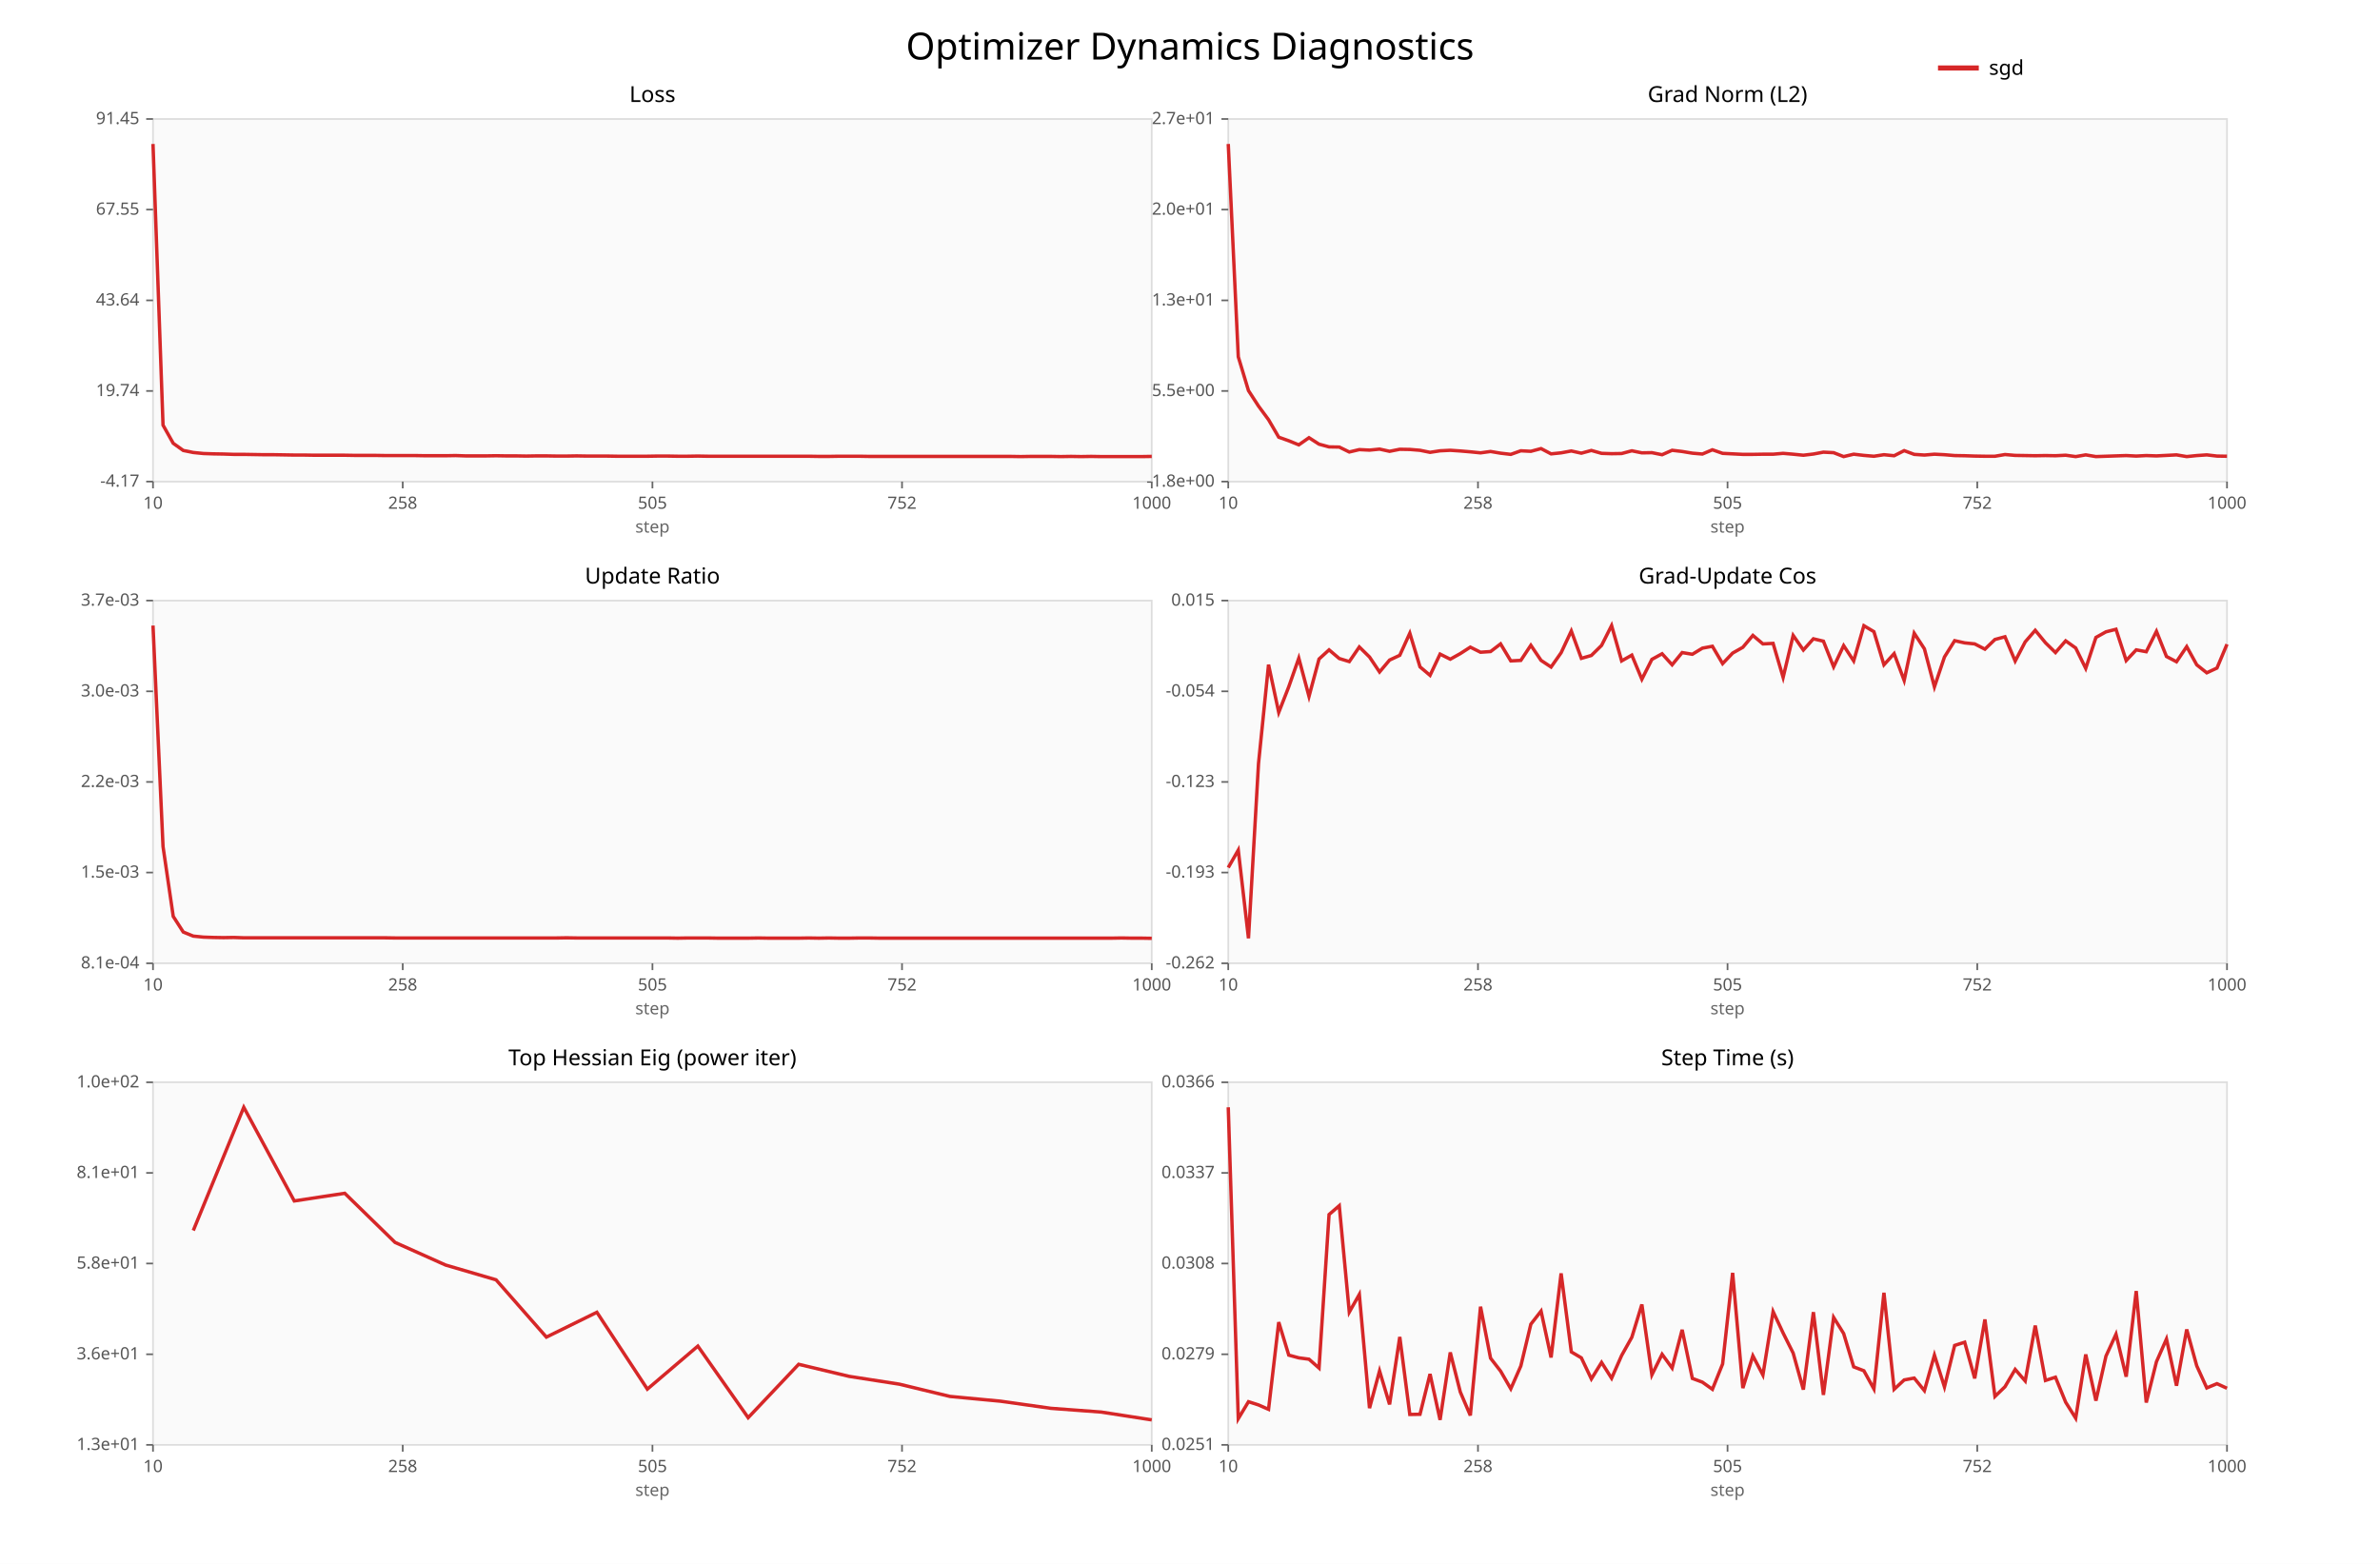
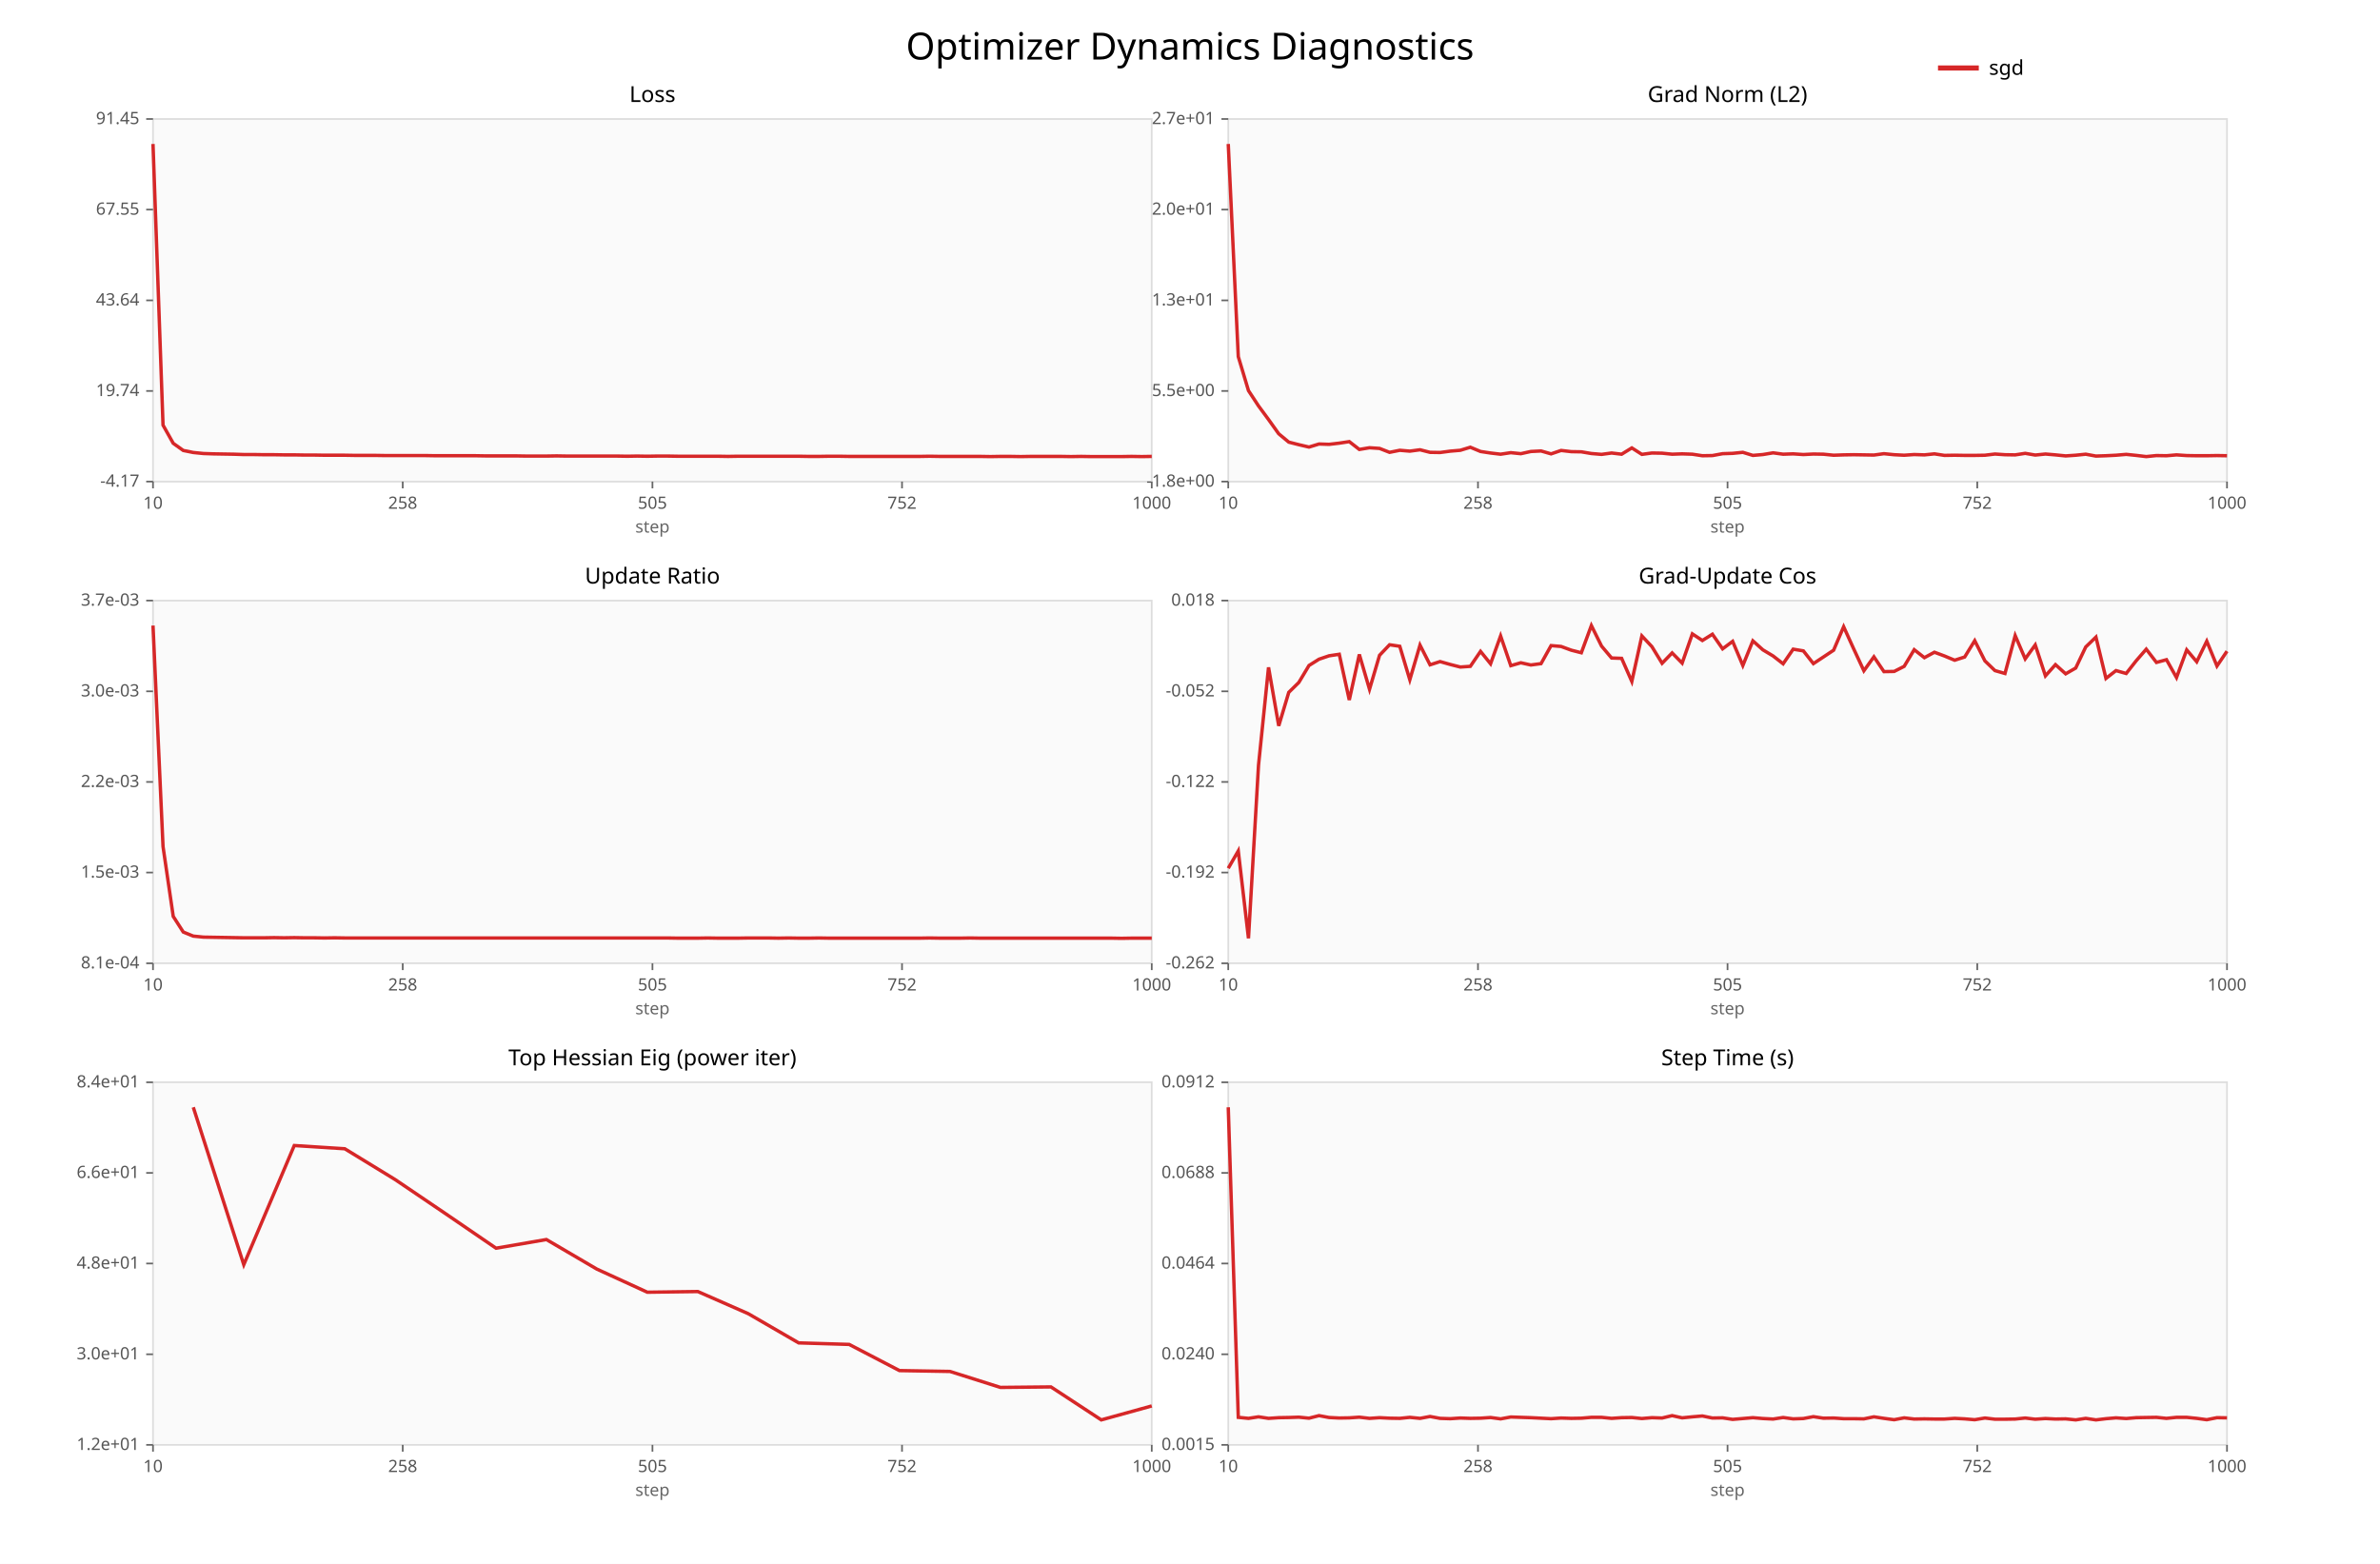
<svg xmlns="http://www.w3.org/2000/svg" width="1400" height="920" viewBox="0 0 1400 920">
  <rect x="0" y="0" width="100%" height="100%" fill="#ffffff" />
  <text x="700.0" y="35" text-anchor="middle" font-size="22" font-family="sans-serif">Optimizer Dynamics Diagnostics</text>
  <rect x="90.0" y="70.0" width="587.5" height="213.333" fill="#fafafa" stroke="#dddddd" />
  <text x="383.8" y="60.0" text-anchor="middle" font-size="13" font-family="sans-serif">Loss</text>
  <line x1="90.0" y1="283.3" x2="90.0" y2="287.3" stroke="#666" stroke-width="1" />
  <text x="90.0" y="299.3" text-anchor="middle" font-size="10" font-family="sans-serif" fill="#555">10</text>
  <line x1="236.9" y1="283.3" x2="236.9" y2="287.3" stroke="#666" stroke-width="1" />
  <text x="236.9" y="299.3" text-anchor="middle" font-size="10" font-family="sans-serif" fill="#555">258</text>
  <line x1="383.8" y1="283.3" x2="383.8" y2="287.3" stroke="#666" stroke-width="1" />
  <text x="383.8" y="299.3" text-anchor="middle" font-size="10" font-family="sans-serif" fill="#555">505</text>
  <line x1="530.6" y1="283.3" x2="530.6" y2="287.3" stroke="#666" stroke-width="1" />
  <text x="530.6" y="299.3" text-anchor="middle" font-size="10" font-family="sans-serif" fill="#555">752</text>
  <line x1="677.5" y1="283.3" x2="677.5" y2="287.3" stroke="#666" stroke-width="1" />
  <text x="677.5" y="299.3" text-anchor="middle" font-size="10" font-family="sans-serif" fill="#555">1000</text>
  <line x1="86.0" y1="283.3" x2="90.0" y2="283.3" stroke="#666" stroke-width="1" />
  <text x="82.0" y="286.3" text-anchor="end" font-size="10" font-family="sans-serif" fill="#555">-4.17</text>
  <line x1="86.0" y1="230.0" x2="90.0" y2="230.0" stroke="#666" stroke-width="1" />
  <text x="82.0" y="233.0" text-anchor="end" font-size="10" font-family="sans-serif" fill="#555">19.74</text>
  <line x1="86.0" y1="176.7" x2="90.0" y2="176.7" stroke="#666" stroke-width="1" />
  <text x="82.0" y="179.7" text-anchor="end" font-size="10" font-family="sans-serif" fill="#555">43.64</text>
  <line x1="86.0" y1="123.3" x2="90.0" y2="123.3" stroke="#666" stroke-width="1" />
  <text x="82.0" y="126.3" text-anchor="end" font-size="10" font-family="sans-serif" fill="#555">67.55</text>
  <line x1="86.0" y1="70.0" x2="90.0" y2="70.0" stroke="#666" stroke-width="1" />
  <text x="82.0" y="73.0" text-anchor="end" font-size="10" font-family="sans-serif" fill="#555">91.45</text>
-   <polyline fill="none" stroke="#d62728" stroke-width="2" points="90.0,84.7 95.9,250.1 101.9,260.8 107.8,265.0 113.7,266.2 119.7,266.8 125.6,267.0 131.5,267.1 137.5,267.3 143.4,267.3 149.3,267.4 155.3,267.5 161.2,267.5 167.1,267.6 173.1,267.7 179.0,267.7 184.9,267.8 190.9,267.8 196.8,267.8 202.8,267.8 208.7,267.9 214.6,267.9 220.6,267.9 226.5,268.0 232.4,268.0 238.4,268.0 244.3,268.0 250.2,268.1 256.2,268.1 262.1,268.1 268.0,268.0 274.0,268.2 279.9,268.2 285.8,268.2 291.8,268.1 297.7,268.2 303.6,268.2 309.6,268.3 315.5,268.2 321.4,268.2 327.4,268.3 333.3,268.3 339.2,268.2 345.2,268.3 351.1,268.3 357.0,268.3 363.0,268.4 368.9,268.4 374.8,268.4 380.8,268.4 386.7,268.3 392.7,268.3 398.6,268.4 404.5,268.4 410.5,268.3 416.4,268.4 422.3,268.4 428.3,268.4 434.2,268.4 440.1,268.4 446.1,268.4 452.0,268.4 457.9,268.4 463.9,268.4 469.8,268.4 475.7,268.4 481.7,268.5 487.6,268.5 493.5,268.4 499.5,268.4 505.4,268.4 511.3,268.5 517.3,268.5 523.2,268.5 529.1,268.5 535.1,268.5 541.0,268.5 546.9,268.5 552.9,268.5 558.8,268.5 564.7,268.5 570.7,268.5 576.6,268.5 582.6,268.5 588.5,268.5 594.4,268.5 600.4,268.6 606.3,268.5 612.2,268.5 618.2,268.5 624.1,268.6 630.0,268.5 636.0,268.6 641.9,268.5 647.8,268.6 653.8,268.6 659.7,268.6 665.6,268.6 671.6,268.6 677.5,268.5" />
+   <polyline fill="none" stroke="#d62728" stroke-width="2" points="90.0,84.7 95.9,250.1 101.9,260.8 107.8,265.0 113.7,266.2 119.7,266.8 125.6,267.0 131.5,267.1 137.5,267.2 143.4,267.4 149.3,267.4 155.3,267.5 161.2,267.5 167.1,267.6 173.1,267.6 179.0,267.7 184.9,267.7 190.9,267.8 196.8,267.8 202.8,267.8 208.7,267.9 214.6,267.9 220.6,267.9 226.5,268.0 232.4,268.0 238.4,268.0 244.3,268.0 250.2,268.0 256.2,268.1 262.1,268.1 268.0,268.1 274.0,268.1 279.9,268.1 285.8,268.2 291.8,268.2 297.7,268.2 303.6,268.2 309.6,268.3 315.5,268.3 321.4,268.3 327.4,268.2 333.3,268.3 339.2,268.3 345.2,268.3 351.1,268.3 357.0,268.3 363.0,268.3 368.9,268.4 374.8,268.3 380.8,268.4 386.7,268.3 392.7,268.3 398.6,268.4 404.5,268.4 410.5,268.4 416.4,268.4 422.3,268.4 428.3,268.5 434.2,268.4 440.1,268.4 446.1,268.4 452.0,268.4 457.9,268.4 463.9,268.4 469.8,268.4 475.7,268.5 481.7,268.5 487.6,268.4 493.5,268.4 499.5,268.5 505.4,268.5 511.3,268.5 517.3,268.5 523.2,268.5 529.1,268.5 535.1,268.5 541.0,268.5 546.9,268.4 552.9,268.5 558.8,268.5 564.7,268.5 570.7,268.5 576.6,268.5 582.6,268.6 588.5,268.5 594.4,268.5 600.4,268.6 606.3,268.5 612.2,268.5 618.2,268.5 624.1,268.5 630.0,268.6 636.0,268.5 641.9,268.6 647.8,268.6 653.8,268.6 659.7,268.6 665.6,268.5 671.6,268.6 677.5,268.5" />
  <text x="383.8" y="313.3" text-anchor="middle" font-size="10" font-family="sans-serif" fill="#666">step</text>
  <rect x="722.5" y="70.0" width="587.5" height="213.333" fill="#fafafa" stroke="#dddddd" />
  <text x="1016.2" y="60.0" text-anchor="middle" font-size="13" font-family="sans-serif">Grad Norm (L2)</text>
  <line x1="722.5" y1="283.3" x2="722.5" y2="287.3" stroke="#666" stroke-width="1" />
  <text x="722.5" y="299.3" text-anchor="middle" font-size="10" font-family="sans-serif" fill="#555">10</text>
  <line x1="869.4" y1="283.3" x2="869.4" y2="287.3" stroke="#666" stroke-width="1" />
  <text x="869.4" y="299.3" text-anchor="middle" font-size="10" font-family="sans-serif" fill="#555">258</text>
  <line x1="1016.2" y1="283.3" x2="1016.2" y2="287.3" stroke="#666" stroke-width="1" />
  <text x="1016.2" y="299.3" text-anchor="middle" font-size="10" font-family="sans-serif" fill="#555">505</text>
  <line x1="1163.1" y1="283.3" x2="1163.1" y2="287.3" stroke="#666" stroke-width="1" />
  <text x="1163.1" y="299.3" text-anchor="middle" font-size="10" font-family="sans-serif" fill="#555">752</text>
  <line x1="1310.0" y1="283.3" x2="1310.0" y2="287.3" stroke="#666" stroke-width="1" />
  <text x="1310.0" y="299.3" text-anchor="middle" font-size="10" font-family="sans-serif" fill="#555">1000</text>
  <line x1="718.5" y1="283.3" x2="722.5" y2="283.3" stroke="#666" stroke-width="1" />
  <text x="714.5" y="286.3" text-anchor="end" font-size="10" font-family="sans-serif" fill="#555">-1.8e+00</text>
  <line x1="718.5" y1="230.0" x2="722.5" y2="230.0" stroke="#666" stroke-width="1" />
  <text x="714.5" y="233.0" text-anchor="end" font-size="10" font-family="sans-serif" fill="#555">5.5e+00</text>
  <line x1="718.5" y1="176.7" x2="722.5" y2="176.7" stroke="#666" stroke-width="1" />
  <text x="714.5" y="179.7" text-anchor="end" font-size="10" font-family="sans-serif" fill="#555">1.3e+01</text>
  <line x1="718.5" y1="123.3" x2="722.5" y2="123.3" stroke="#666" stroke-width="1" />
  <text x="714.5" y="126.3" text-anchor="end" font-size="10" font-family="sans-serif" fill="#555">2.0e+01</text>
  <line x1="718.5" y1="70.0" x2="722.5" y2="70.0" stroke="#666" stroke-width="1" />
  <text x="714.5" y="73.0" text-anchor="end" font-size="10" font-family="sans-serif" fill="#555">2.7e+01</text>
-   <polyline fill="none" stroke="#d62728" stroke-width="2" points="722.5,84.7 728.4,209.9 734.4,229.8 740.3,238.9 746.2,246.9 752.2,257.2 758.1,259.3 764.0,261.7 770.0,257.5 775.9,261.3 781.8,262.9 787.8,263.0 793.7,265.9 799.6,264.5 805.6,264.8 811.5,264.2 817.4,265.5 823.4,264.3 829.3,264.4 835.3,264.9 841.2,266.1 847.1,265.2 853.1,264.9 859.0,265.3 864.9,265.8 870.9,266.4 876.8,265.6 882.7,266.6 888.7,267.3 894.6,265.2 900.5,265.5 906.5,263.9 912.4,267.0 918.3,266.4 924.3,265.3 930.2,266.6 936.1,265.0 942.1,266.7 948.0,266.9 953.9,266.8 959.9,265.2 965.8,266.4 971.7,266.3 977.7,267.5 983.6,264.9 989.5,265.6 995.5,266.6 1001.4,267.1 1007.3,264.6 1013.3,266.7 1019.2,267.0 1025.2,267.3 1031.1,267.3 1037.0,267.2 1043.0,267.2 1048.9,266.7 1054.8,267.2 1060.8,267.8 1066.7,267.1 1072.6,266.0 1078.6,266.3 1084.5,268.6 1090.4,267.2 1096.4,267.9 1102.3,268.4 1108.2,267.5 1114.2,268.1 1120.1,265.1 1126.0,267.3 1132.0,267.7 1137.9,267.2 1143.8,267.5 1149.8,268.0 1155.7,268.1 1161.6,268.3 1167.6,268.4 1173.5,268.4 1179.4,267.4 1185.4,267.9 1191.3,268.0 1197.2,268.1 1203.2,268.0 1209.1,268.1 1215.1,267.8 1221.0,268.6 1226.9,267.6 1232.9,268.6 1238.8,268.4 1244.7,268.2 1250.7,268.0 1256.6,268.3 1262.5,268.0 1268.5,268.2 1274.4,267.9 1280.3,267.6 1286.3,268.6 1292.2,268.0 1298.1,267.6 1304.1,268.3 1310.0,268.4" />
+   <polyline fill="none" stroke="#d62728" stroke-width="2" points="722.5,84.7 728.4,209.8 734.4,229.8 740.3,238.8 746.2,246.8 752.2,255.2 758.1,260.1 764.0,261.6 770.0,263.0 775.9,261.2 781.8,261.4 787.8,260.7 793.7,259.8 799.6,264.4 805.6,263.4 811.5,263.8 817.4,266.1 823.4,264.9 829.3,265.4 835.3,264.6 841.2,266.1 847.1,266.2 853.1,265.4 859.0,264.9 864.9,263.1 870.9,265.6 876.8,266.5 882.7,267.2 888.7,266.3 894.6,266.9 900.5,265.6 906.5,265.3 912.4,267.0 918.3,265.0 924.3,265.7 930.2,265.8 936.1,266.8 942.1,267.3 948.0,266.5 953.9,267.2 959.9,263.5 965.8,267.3 971.7,266.5 977.7,266.6 983.6,267.2 989.5,267.0 995.5,267.2 1001.4,268.1 1007.3,268.0 1013.3,266.9 1019.2,266.7 1025.2,266.1 1031.1,267.9 1037.0,267.4 1043.0,266.4 1048.9,267.2 1054.8,267.0 1060.8,267.4 1066.7,267.1 1072.6,267.2 1078.6,267.8 1084.5,267.6 1090.4,267.5 1096.4,267.6 1102.3,267.7 1108.2,266.9 1114.2,267.5 1120.1,267.8 1126.0,267.4 1132.0,267.6 1137.9,267.0 1143.8,267.9 1149.8,267.8 1155.7,267.9 1161.6,267.9 1167.6,267.8 1173.5,267.1 1179.4,267.5 1185.4,267.6 1191.3,266.7 1197.2,267.7 1203.2,267.1 1209.1,267.6 1215.1,268.2 1221.0,267.8 1226.9,267.2 1232.9,268.3 1238.8,268.1 1244.7,267.8 1250.7,267.3 1256.6,267.9 1262.5,268.6 1268.5,268.0 1274.4,268.1 1280.3,267.6 1286.3,268.0 1292.2,268.1 1298.1,268.1 1304.1,268.0 1310.0,268.1" />
  <text x="1016.2" y="313.3" text-anchor="middle" font-size="10" font-family="sans-serif" fill="#666">step</text>
  <rect x="90.0" y="353.333" width="587.5" height="213.333" fill="#fafafa" stroke="#dddddd" />
  <text x="383.8" y="343.3" text-anchor="middle" font-size="13" font-family="sans-serif">Update Ratio</text>
  <line x1="90.0" y1="566.7" x2="90.0" y2="570.7" stroke="#666" stroke-width="1" />
  <text x="90.0" y="582.7" text-anchor="middle" font-size="10" font-family="sans-serif" fill="#555">10</text>
  <line x1="236.9" y1="566.7" x2="236.9" y2="570.7" stroke="#666" stroke-width="1" />
  <text x="236.9" y="582.7" text-anchor="middle" font-size="10" font-family="sans-serif" fill="#555">258</text>
  <line x1="383.8" y1="566.7" x2="383.8" y2="570.7" stroke="#666" stroke-width="1" />
  <text x="383.8" y="582.7" text-anchor="middle" font-size="10" font-family="sans-serif" fill="#555">505</text>
  <line x1="530.6" y1="566.7" x2="530.6" y2="570.7" stroke="#666" stroke-width="1" />
  <text x="530.6" y="582.7" text-anchor="middle" font-size="10" font-family="sans-serif" fill="#555">752</text>
  <line x1="677.5" y1="566.7" x2="677.5" y2="570.7" stroke="#666" stroke-width="1" />
  <text x="677.5" y="582.7" text-anchor="middle" font-size="10" font-family="sans-serif" fill="#555">1000</text>
  <line x1="86.0" y1="566.7" x2="90.0" y2="566.7" stroke="#666" stroke-width="1" />
  <text x="82.0" y="569.7" text-anchor="end" font-size="10" font-family="sans-serif" fill="#555">8.1e-04</text>
  <line x1="86.0" y1="513.3" x2="90.0" y2="513.3" stroke="#666" stroke-width="1" />
  <text x="82.0" y="516.3" text-anchor="end" font-size="10" font-family="sans-serif" fill="#555">1.5e-03</text>
  <line x1="86.0" y1="460.0" x2="90.0" y2="460.0" stroke="#666" stroke-width="1" />
  <text x="82.0" y="463.0" text-anchor="end" font-size="10" font-family="sans-serif" fill="#555">2.2e-03</text>
  <line x1="86.0" y1="406.7" x2="90.0" y2="406.7" stroke="#666" stroke-width="1" />
  <text x="82.0" y="409.7" text-anchor="end" font-size="10" font-family="sans-serif" fill="#555">3.0e-03</text>
  <line x1="86.0" y1="353.3" x2="90.0" y2="353.3" stroke="#666" stroke-width="1" />
  <text x="82.0" y="356.3" text-anchor="end" font-size="10" font-family="sans-serif" fill="#555">3.7e-03</text>
-   <polyline fill="none" stroke="#d62728" stroke-width="2" points="90.0,368.0 95.9,498.0 101.9,539.1 107.8,548.3 113.7,550.7 119.7,551.3 125.6,551.5 131.5,551.6 137.5,551.5 143.4,551.7 149.3,551.7 155.3,551.7 161.2,551.7 167.1,551.7 173.1,551.7 179.0,551.7 184.9,551.7 190.9,551.7 196.8,551.7 202.8,551.7 208.7,551.7 214.6,551.7 220.6,551.7 226.5,551.7 232.4,551.8 238.4,551.8 244.3,551.8 250.2,551.8 256.2,551.8 262.1,551.8 268.0,551.8 274.0,551.8 279.9,551.8 285.8,551.8 291.8,551.8 297.7,551.8 303.6,551.8 309.6,551.8 315.5,551.8 321.4,551.8 327.4,551.8 333.3,551.7 339.2,551.8 345.2,551.8 351.1,551.8 357.0,551.8 363.0,551.8 368.9,551.8 374.8,551.8 380.8,551.8 386.7,551.8 392.7,551.8 398.6,551.9 404.5,551.8 410.5,551.8 416.4,551.8 422.3,551.9 428.3,551.9 434.2,551.9 440.1,551.9 446.1,551.8 452.0,551.9 457.9,551.9 463.9,551.9 469.8,551.9 475.7,551.8 481.7,551.9 487.6,551.8 493.5,551.9 499.5,551.9 505.4,551.8 511.3,551.8 517.3,551.9 523.2,551.9 529.1,551.9 535.1,551.9 541.0,551.9 546.9,551.9 552.9,551.9 558.8,551.9 564.7,551.9 570.7,551.9 576.6,551.9 582.6,551.9 588.5,551.9 594.4,551.9 600.4,551.9 606.3,551.9 612.2,551.9 618.2,551.9 624.1,551.9 630.0,551.9 636.0,551.9 641.9,551.9 647.8,551.9 653.8,551.9 659.7,551.8 665.6,551.9 671.6,551.9 677.5,552.0" />
+   <polyline fill="none" stroke="#d62728" stroke-width="2" points="90.0,368.0 95.9,498.0 101.9,539.1 107.8,548.3 113.7,550.7 119.7,551.3 125.6,551.4 131.5,551.5 137.5,551.6 143.4,551.7 149.3,551.7 155.3,551.7 161.2,551.6 167.1,551.7 173.1,551.6 179.0,551.7 184.9,551.7 190.9,551.8 196.8,551.7 202.8,551.8 208.7,551.8 214.6,551.8 220.6,551.8 226.5,551.8 232.4,551.8 238.4,551.8 244.3,551.8 250.2,551.8 256.2,551.8 262.1,551.8 268.0,551.8 274.0,551.8 279.9,551.8 285.8,551.8 291.8,551.8 297.7,551.8 303.6,551.8 309.6,551.8 315.5,551.8 321.4,551.8 327.4,551.8 333.3,551.8 339.2,551.8 345.2,551.8 351.1,551.8 357.0,551.8 363.0,551.8 368.9,551.8 374.8,551.8 380.8,551.8 386.7,551.8 392.7,551.8 398.6,551.9 404.5,551.9 410.5,551.9 416.4,551.8 422.3,551.9 428.3,551.9 434.2,551.9 440.1,551.8 446.1,551.8 452.0,551.8 457.9,551.9 463.9,551.8 469.8,551.9 475.7,551.9 481.7,551.8 487.6,551.9 493.5,551.9 499.5,551.9 505.4,551.9 511.3,551.9 517.3,551.9 523.2,551.9 529.1,551.9 535.1,551.9 541.0,551.9 546.9,551.8 552.9,551.9 558.8,551.9 564.7,551.9 570.7,551.8 576.6,551.9 582.6,551.9 588.5,551.9 594.4,551.9 600.4,551.9 606.3,551.9 612.2,551.9 618.2,551.9 624.1,551.9 630.0,551.9 636.0,551.9 641.9,551.9 647.8,551.9 653.8,551.9 659.7,552.0 665.6,551.9 671.6,551.9 677.5,551.9" />
  <text x="383.8" y="596.7" text-anchor="middle" font-size="10" font-family="sans-serif" fill="#666">step</text>
  <rect x="722.5" y="353.333" width="587.5" height="213.333" fill="#fafafa" stroke="#dddddd" />
  <text x="1016.2" y="343.3" text-anchor="middle" font-size="13" font-family="sans-serif">Grad-Update Cos</text>
  <line x1="722.5" y1="566.7" x2="722.5" y2="570.7" stroke="#666" stroke-width="1" />
  <text x="722.5" y="582.7" text-anchor="middle" font-size="10" font-family="sans-serif" fill="#555">10</text>
  <line x1="869.4" y1="566.7" x2="869.4" y2="570.7" stroke="#666" stroke-width="1" />
  <text x="869.4" y="582.7" text-anchor="middle" font-size="10" font-family="sans-serif" fill="#555">258</text>
  <line x1="1016.2" y1="566.7" x2="1016.2" y2="570.7" stroke="#666" stroke-width="1" />
  <text x="1016.2" y="582.7" text-anchor="middle" font-size="10" font-family="sans-serif" fill="#555">505</text>
  <line x1="1163.1" y1="566.7" x2="1163.1" y2="570.7" stroke="#666" stroke-width="1" />
  <text x="1163.1" y="582.7" text-anchor="middle" font-size="10" font-family="sans-serif" fill="#555">752</text>
  <line x1="1310.0" y1="566.7" x2="1310.0" y2="570.7" stroke="#666" stroke-width="1" />
  <text x="1310.0" y="582.7" text-anchor="middle" font-size="10" font-family="sans-serif" fill="#555">1000</text>
  <line x1="718.5" y1="566.7" x2="722.5" y2="566.7" stroke="#666" stroke-width="1" />
  <text x="714.5" y="569.7" text-anchor="end" font-size="10" font-family="sans-serif" fill="#555">-0.262</text>
  <line x1="718.5" y1="513.3" x2="722.5" y2="513.3" stroke="#666" stroke-width="1" />
-   <text x="714.5" y="516.3" text-anchor="end" font-size="10" font-family="sans-serif" fill="#555">-0.193</text>
+   <text x="714.5" y="516.3" text-anchor="end" font-size="10" font-family="sans-serif" fill="#555">-0.192</text>
  <line x1="718.5" y1="460.0" x2="722.5" y2="460.0" stroke="#666" stroke-width="1" />
-   <text x="714.5" y="463.0" text-anchor="end" font-size="10" font-family="sans-serif" fill="#555">-0.123</text>
+   <text x="714.5" y="463.0" text-anchor="end" font-size="10" font-family="sans-serif" fill="#555">-0.122</text>
  <line x1="718.5" y1="406.7" x2="722.5" y2="406.7" stroke="#666" stroke-width="1" />
-   <text x="714.5" y="409.7" text-anchor="end" font-size="10" font-family="sans-serif" fill="#555">-0.054</text>
+   <text x="714.5" y="409.7" text-anchor="end" font-size="10" font-family="sans-serif" fill="#555">-0.052</text>
  <line x1="718.5" y1="353.3" x2="722.5" y2="353.3" stroke="#666" stroke-width="1" />
-   <text x="714.5" y="356.3" text-anchor="end" font-size="10" font-family="sans-serif" fill="#555">0.015</text>
-   <polyline fill="none" stroke="#d62728" stroke-width="2" points="722.5,510.4 728.4,500.1 734.4,552.0 740.3,449.2 746.2,391.0 752.2,419.1 758.1,404.0 764.0,387.2 770.0,409.7 775.9,387.7 781.8,382.3 787.8,387.4 793.7,389.2 799.6,380.6 805.6,386.5 811.5,395.3 817.4,388.3 823.4,385.5 829.3,372.5 835.3,392.3 841.2,397.3 847.1,384.8 853.1,387.8 859.0,384.5 864.9,380.7 870.9,383.7 876.8,383.3 882.7,378.8 888.7,388.8 894.6,388.5 900.5,379.6 906.5,388.5 912.4,392.4 918.3,384.0 924.3,371.2 930.2,387.3 936.1,385.6 942.1,379.7 948.0,368.0 953.9,388.8 959.9,385.4 965.8,399.6 971.7,387.9 977.7,384.6 983.6,391.1 989.5,383.9 995.5,384.9 1001.4,381.3 1007.3,380.2 1013.3,390.4 1019.2,384.2 1025.2,380.8 1031.1,373.8 1037.0,378.8 1043.0,378.5 1048.9,398.5 1054.8,373.8 1060.8,382.4 1066.7,375.8 1072.6,377.2 1078.6,392.3 1084.5,379.8 1090.4,388.8 1096.4,368.1 1102.3,371.6 1108.2,391.1 1114.2,384.5 1120.1,400.3 1126.0,372.5 1132.0,381.7 1137.9,404.1 1143.8,386.5 1149.8,376.9 1155.7,378.2 1161.6,378.8 1167.6,381.9 1173.5,376.2 1179.4,374.6 1185.4,388.9 1191.3,377.6 1197.2,370.8 1203.2,378.1 1209.1,383.9 1215.1,377.0 1221.0,381.2 1226.9,393.2 1232.9,375.0 1238.8,371.7 1244.7,370.2 1250.7,388.6 1256.6,382.3 1262.5,383.4 1268.5,371.4 1274.4,386.2 1280.3,389.3 1286.3,380.4 1292.2,391.1 1298.1,395.8 1304.1,393.0 1310.0,379.0" />
+   <text x="714.5" y="356.3" text-anchor="end" font-size="10" font-family="sans-serif" fill="#555">0.018</text>
+   <polyline fill="none" stroke="#d62728" stroke-width="2" points="722.5,510.8 728.4,500.6 734.4,552.0 740.3,450.2 746.2,392.6 752.2,427.0 758.1,407.3 764.0,401.5 770.0,391.5 775.9,387.8 781.8,385.8 787.8,384.9 793.7,411.8 799.6,385.0 805.6,405.5 811.5,385.5 817.4,379.3 823.4,380.2 829.3,399.9 835.3,379.5 841.2,391.1 847.1,389.2 853.1,390.9 859.0,392.4 864.9,392.0 870.9,383.2 876.8,390.5 882.7,374.1 888.7,391.6 894.6,389.9 900.5,391.2 906.5,390.4 912.4,379.8 918.3,380.3 924.3,382.5 930.2,384.0 936.1,368.0 942.1,380.1 948.0,387.1 953.9,387.3 959.9,400.9 965.8,374.1 971.7,380.4 977.7,390.2 983.6,384.1 989.5,390.1 995.5,372.9 1001.4,376.8 1007.3,373.1 1013.3,381.7 1019.2,377.3 1025.2,391.5 1031.1,377.0 1037.0,382.3 1043.0,385.9 1048.9,390.5 1054.8,381.9 1060.8,382.9 1066.7,390.4 1072.6,386.5 1078.6,382.5 1084.5,368.7 1090.4,381.7 1096.4,394.6 1102.3,386.4 1108.2,395.1 1114.2,395.0 1120.1,392.0 1126.0,382.2 1132.0,386.9 1137.9,383.7 1143.8,385.9 1149.8,388.4 1155.7,386.5 1161.6,376.9 1167.6,388.8 1173.5,394.5 1179.4,396.2 1185.4,373.9 1191.3,387.6 1197.2,379.4 1203.2,397.6 1209.1,391.0 1215.1,396.4 1221.0,393.0 1226.9,380.6 1232.9,374.8 1238.8,399.1 1244.7,394.5 1250.7,396.2 1256.6,388.7 1262.5,381.9 1268.5,389.7 1274.4,388.1 1280.3,398.6 1286.3,382.3 1292.2,389.3 1298.1,377.2 1304.1,391.8 1310.0,383.1" />
  <text x="1016.2" y="596.7" text-anchor="middle" font-size="10" font-family="sans-serif" fill="#666">step</text>
  <rect x="90.0" y="636.667" width="587.5" height="213.333" fill="#fafafa" stroke="#dddddd" />
  <text x="383.8" y="626.7" text-anchor="middle" font-size="13" font-family="sans-serif">Top Hessian Eig (power iter)</text>
  <line x1="90.0" y1="850.0" x2="90.0" y2="854.0" stroke="#666" stroke-width="1" />
  <text x="90.0" y="866.0" text-anchor="middle" font-size="10" font-family="sans-serif" fill="#555">10</text>
  <line x1="236.9" y1="850.0" x2="236.9" y2="854.0" stroke="#666" stroke-width="1" />
  <text x="236.9" y="866.0" text-anchor="middle" font-size="10" font-family="sans-serif" fill="#555">258</text>
  <line x1="383.8" y1="850.0" x2="383.8" y2="854.0" stroke="#666" stroke-width="1" />
  <text x="383.8" y="866.0" text-anchor="middle" font-size="10" font-family="sans-serif" fill="#555">505</text>
  <line x1="530.6" y1="850.0" x2="530.6" y2="854.0" stroke="#666" stroke-width="1" />
  <text x="530.6" y="866.0" text-anchor="middle" font-size="10" font-family="sans-serif" fill="#555">752</text>
  <line x1="677.5" y1="850.0" x2="677.5" y2="854.0" stroke="#666" stroke-width="1" />
  <text x="677.5" y="866.0" text-anchor="middle" font-size="10" font-family="sans-serif" fill="#555">1000</text>
  <line x1="86.0" y1="850.0" x2="90.0" y2="850.0" stroke="#666" stroke-width="1" />
-   <text x="82.0" y="853.0" text-anchor="end" font-size="10" font-family="sans-serif" fill="#555">1.3e+01</text>
+   <text x="82.0" y="853.0" text-anchor="end" font-size="10" font-family="sans-serif" fill="#555">1.2e+01</text>
  <line x1="86.0" y1="796.7" x2="90.0" y2="796.7" stroke="#666" stroke-width="1" />
-   <text x="82.0" y="799.7" text-anchor="end" font-size="10" font-family="sans-serif" fill="#555">3.6e+01</text>
+   <text x="82.0" y="799.7" text-anchor="end" font-size="10" font-family="sans-serif" fill="#555">3.0e+01</text>
  <line x1="86.0" y1="743.3" x2="90.0" y2="743.3" stroke="#666" stroke-width="1" />
-   <text x="82.0" y="746.3" text-anchor="end" font-size="10" font-family="sans-serif" fill="#555">5.8e+01</text>
+   <text x="82.0" y="746.3" text-anchor="end" font-size="10" font-family="sans-serif" fill="#555">4.8e+01</text>
  <line x1="86.0" y1="690.0" x2="90.0" y2="690.0" stroke="#666" stroke-width="1" />
-   <text x="82.0" y="693.0" text-anchor="end" font-size="10" font-family="sans-serif" fill="#555">8.1e+01</text>
+   <text x="82.0" y="693.0" text-anchor="end" font-size="10" font-family="sans-serif" fill="#555">6.6e+01</text>
  <line x1="86.0" y1="636.7" x2="90.0" y2="636.7" stroke="#666" stroke-width="1" />
-   <text x="82.0" y="639.7" text-anchor="end" font-size="10" font-family="sans-serif" fill="#555">1.0e+02</text>
-   <polyline fill="none" stroke="#d62728" stroke-width="2" points="113.7,723.9 143.4,651.4 173.1,706.5 202.8,702.0 232.4,730.9 262.1,744.2 291.8,752.9 321.4,786.6 351.1,772.0 380.8,817.2 410.5,791.9 440.1,834.0 469.8,802.6 499.5,809.7 529.1,814.3 558.8,821.5 588.5,824.3 618.2,828.5 647.8,830.7 677.5,835.3" />
+   <text x="82.0" y="639.7" text-anchor="end" font-size="10" font-family="sans-serif" fill="#555">8.4e+01</text>
+   <polyline fill="none" stroke="#d62728" stroke-width="2" points="113.7,651.4 143.4,744.0 173.1,673.9 202.8,675.8 232.4,693.9 262.1,714.0 291.8,734.3 321.4,729.2 351.1,746.6 380.8,760.2 410.5,759.8 440.1,772.8 469.8,790.0 499.5,790.9 529.1,806.3 558.8,806.8 588.5,816.2 618.2,815.9 647.8,835.3 677.5,827.1" />
  <text x="383.8" y="880.0" text-anchor="middle" font-size="10" font-family="sans-serif" fill="#666">step</text>
  <rect x="722.5" y="636.667" width="587.5" height="213.333" fill="#fafafa" stroke="#dddddd" />
  <text x="1016.2" y="626.7" text-anchor="middle" font-size="13" font-family="sans-serif">Step Time (s)</text>
  <line x1="722.5" y1="850.0" x2="722.5" y2="854.0" stroke="#666" stroke-width="1" />
  <text x="722.5" y="866.0" text-anchor="middle" font-size="10" font-family="sans-serif" fill="#555">10</text>
  <line x1="869.4" y1="850.0" x2="869.4" y2="854.0" stroke="#666" stroke-width="1" />
  <text x="869.4" y="866.0" text-anchor="middle" font-size="10" font-family="sans-serif" fill="#555">258</text>
  <line x1="1016.2" y1="850.0" x2="1016.2" y2="854.0" stroke="#666" stroke-width="1" />
  <text x="1016.2" y="866.0" text-anchor="middle" font-size="10" font-family="sans-serif" fill="#555">505</text>
  <line x1="1163.1" y1="850.0" x2="1163.1" y2="854.0" stroke="#666" stroke-width="1" />
  <text x="1163.1" y="866.0" text-anchor="middle" font-size="10" font-family="sans-serif" fill="#555">752</text>
  <line x1="1310.0" y1="850.0" x2="1310.0" y2="854.0" stroke="#666" stroke-width="1" />
  <text x="1310.0" y="866.0" text-anchor="middle" font-size="10" font-family="sans-serif" fill="#555">1000</text>
  <line x1="718.5" y1="850.0" x2="722.5" y2="850.0" stroke="#666" stroke-width="1" />
-   <text x="714.5" y="853.0" text-anchor="end" font-size="10" font-family="sans-serif" fill="#555">0.0251</text>
+   <text x="714.5" y="853.0" text-anchor="end" font-size="10" font-family="sans-serif" fill="#555">0.0015</text>
  <line x1="718.5" y1="796.7" x2="722.5" y2="796.7" stroke="#666" stroke-width="1" />
-   <text x="714.5" y="799.7" text-anchor="end" font-size="10" font-family="sans-serif" fill="#555">0.0279</text>
+   <text x="714.5" y="799.7" text-anchor="end" font-size="10" font-family="sans-serif" fill="#555">0.0240</text>
  <line x1="718.5" y1="743.3" x2="722.5" y2="743.3" stroke="#666" stroke-width="1" />
-   <text x="714.5" y="746.3" text-anchor="end" font-size="10" font-family="sans-serif" fill="#555">0.0308</text>
+   <text x="714.5" y="746.3" text-anchor="end" font-size="10" font-family="sans-serif" fill="#555">0.0464</text>
  <line x1="718.5" y1="690.0" x2="722.5" y2="690.0" stroke="#666" stroke-width="1" />
-   <text x="714.5" y="693.0" text-anchor="end" font-size="10" font-family="sans-serif" fill="#555">0.0337</text>
+   <text x="714.5" y="693.0" text-anchor="end" font-size="10" font-family="sans-serif" fill="#555">0.0688</text>
  <line x1="718.5" y1="636.7" x2="722.5" y2="636.7" stroke="#666" stroke-width="1" />
-   <text x="714.5" y="639.7" text-anchor="end" font-size="10" font-family="sans-serif" fill="#555">0.0366</text>
-   <polyline fill="none" stroke="#d62728" stroke-width="2" points="722.5,651.4 728.4,834.6 734.4,824.6 740.3,826.5 746.2,829.1 752.2,777.8 758.1,797.2 764.0,798.8 770.0,799.6 775.9,804.8 781.8,714.5 787.8,709.3 793.7,771.9 799.6,761.5 805.6,828.4 811.5,806.5 817.4,826.2 823.4,786.5 829.3,832.1 835.3,832.0 841.2,808.3 847.1,835.3 853.1,795.6 859.0,818.9 864.9,832.7 870.9,768.7 876.8,799.0 882.7,806.6 888.7,817.0 894.6,803.6 900.5,779.0 906.5,771.3 912.4,798.6 918.3,749.1 924.3,795.3 930.2,798.8 936.1,811.2 942.1,801.5 948.0,810.8 953.9,797.4 959.9,786.7 965.8,767.4 971.7,808.8 977.7,796.7 983.6,804.8 989.5,782.3 995.5,810.9 1001.4,813.1 1007.3,817.3 1013.3,802.4 1019.2,748.8 1025.2,816.6 1031.1,797.6 1037.0,808.9 1043.0,771.6 1048.9,784.2 1054.8,796.0 1060.8,817.5 1066.7,771.9 1072.6,820.6 1078.6,775.0 1084.5,784.5 1090.4,804.1 1096.4,806.4 1102.3,817.1 1108.2,760.5 1114.2,817.3 1120.1,811.8 1126.0,810.7 1132.0,818.1 1137.9,797.2 1143.8,815.9 1149.8,791.5 1155.7,789.6 1161.6,810.9 1167.6,776.2 1173.5,821.5 1179.4,815.8 1185.4,805.6 1191.3,812.4 1197.2,779.8 1203.2,812.1 1209.1,810.2 1215.1,824.9 1221.0,834.3 1226.9,796.8 1232.9,824.0 1238.8,797.8 1244.7,784.9 1250.7,809.9 1256.6,759.5 1262.5,825.1 1268.5,801.1 1274.4,787.7 1280.3,815.2 1286.3,782.1 1292.2,803.5 1298.1,816.5 1304.1,814.0 1310.0,816.7" />
+   <text x="714.5" y="639.7" text-anchor="end" font-size="10" font-family="sans-serif" fill="#555">0.0912</text>
+   <polyline fill="none" stroke="#d62728" stroke-width="2" points="722.5,651.4 728.4,833.8 734.4,834.4 740.3,833.5 746.2,834.4 752.2,834.0 758.1,833.9 764.0,833.7 770.0,834.3 775.9,832.8 781.8,833.9 787.8,834.2 793.7,834.1 799.6,833.7 805.6,834.4 811.5,834.0 817.4,834.3 823.4,834.4 829.3,833.8 835.3,834.4 841.2,833.3 847.1,834.4 853.1,834.6 859.0,834.2 864.9,834.4 870.9,834.3 876.8,833.9 882.7,834.7 888.7,833.6 894.6,833.8 900.5,834.0 906.5,834.3 912.4,834.6 918.3,834.2 924.3,834.4 930.2,834.3 936.1,833.8 942.1,833.8 948.0,834.4 953.9,834.0 959.9,833.9 965.8,834.5 971.7,834.0 977.7,834.2 983.6,832.8 989.5,834.1 995.5,833.5 1001.4,833.0 1007.3,834.2 1013.3,834.1 1019.2,835.0 1025.2,834.5 1031.1,834.0 1037.0,834.5 1043.0,834.8 1048.9,833.9 1054.8,834.7 1060.8,834.5 1066.7,833.4 1072.6,834.3 1078.6,834.2 1084.5,834.6 1090.4,834.6 1096.4,834.7 1102.3,833.5 1108.2,834.4 1114.2,835.2 1120.1,834.1 1126.0,834.8 1132.0,834.7 1137.9,834.8 1143.8,834.8 1149.8,834.4 1155.7,834.7 1161.6,835.2 1167.6,834.2 1173.5,834.9 1179.4,834.9 1185.4,834.8 1191.3,834.2 1197.2,834.9 1203.2,834.5 1209.1,834.8 1215.1,834.7 1221.0,835.3 1226.9,834.4 1232.9,835.3 1238.8,834.6 1244.7,834.1 1250.7,834.5 1256.6,834.0 1262.5,833.9 1268.5,833.8 1274.4,834.4 1280.3,833.8 1286.3,833.8 1292.2,834.4 1298.1,835.2 1304.1,834.0 1310.0,834.1" />
  <text x="1016.2" y="880.0" text-anchor="middle" font-size="10" font-family="sans-serif" fill="#666">step</text>
  <line x1="1140" y1="40" x2="1164" y2="40" stroke="#d62728" stroke-width="3" />
  <text x="1170" y="44" font-size="12" font-family="sans-serif">sgd</text>
</svg>
